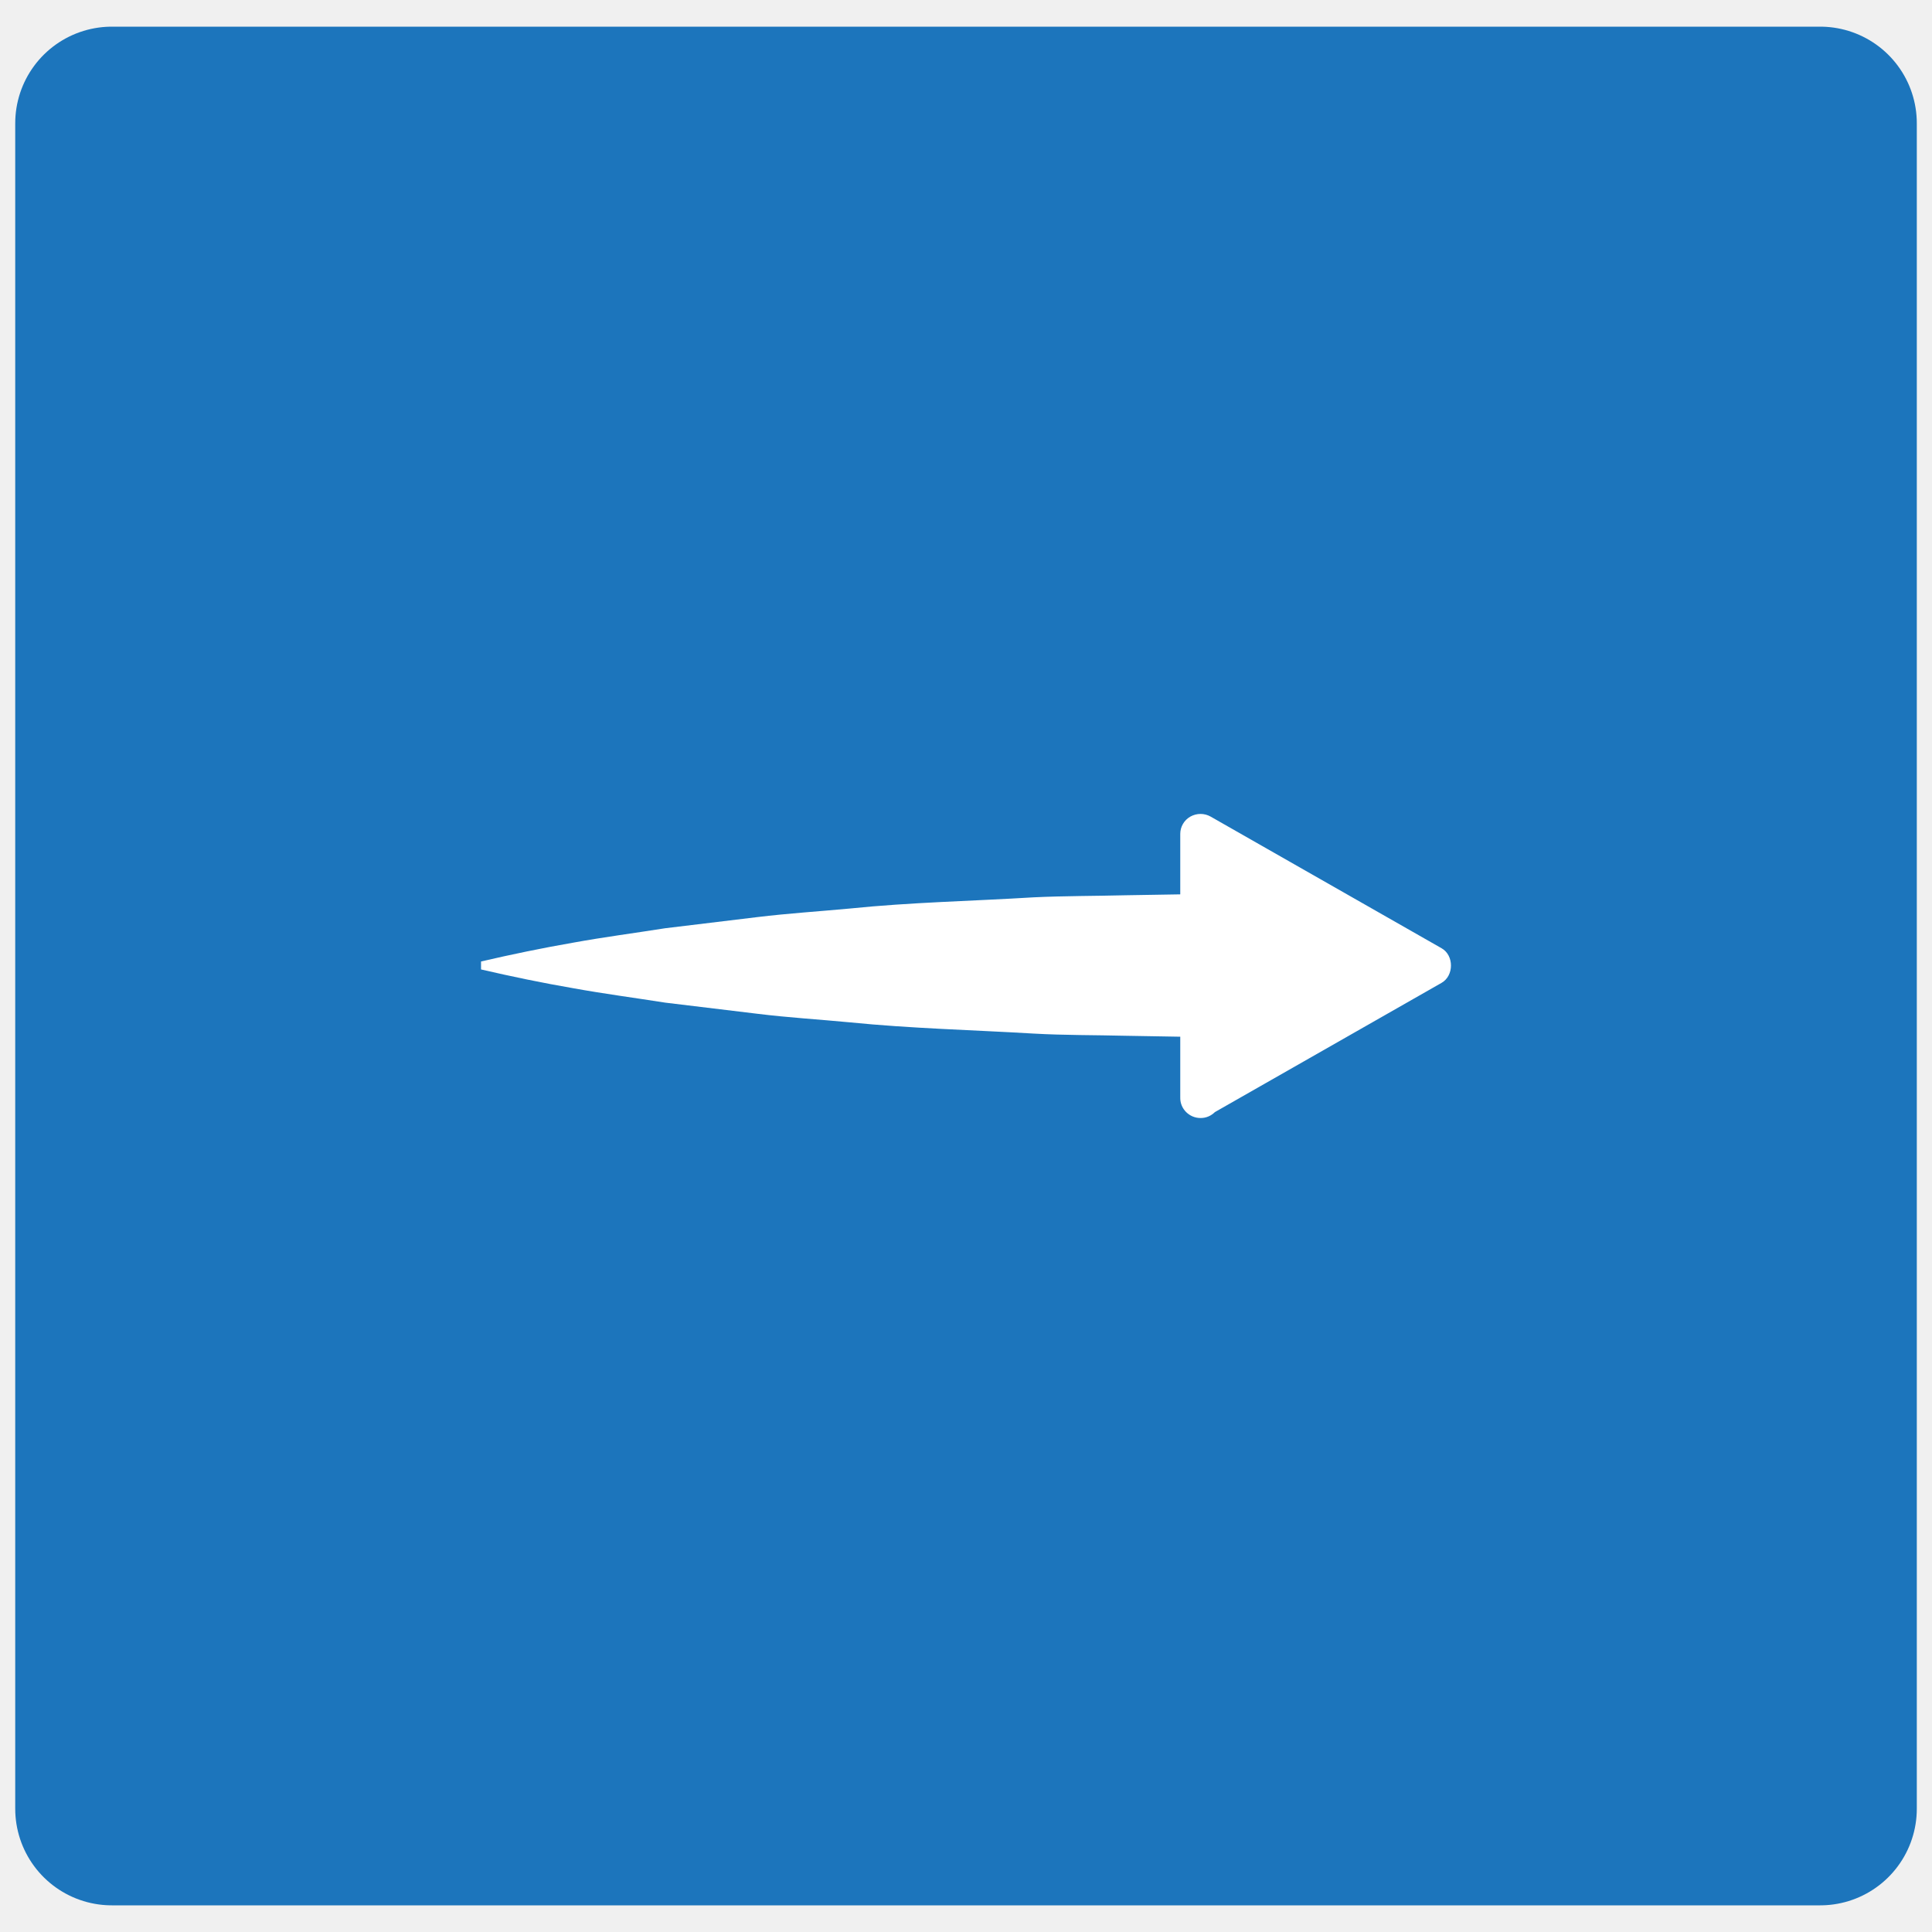
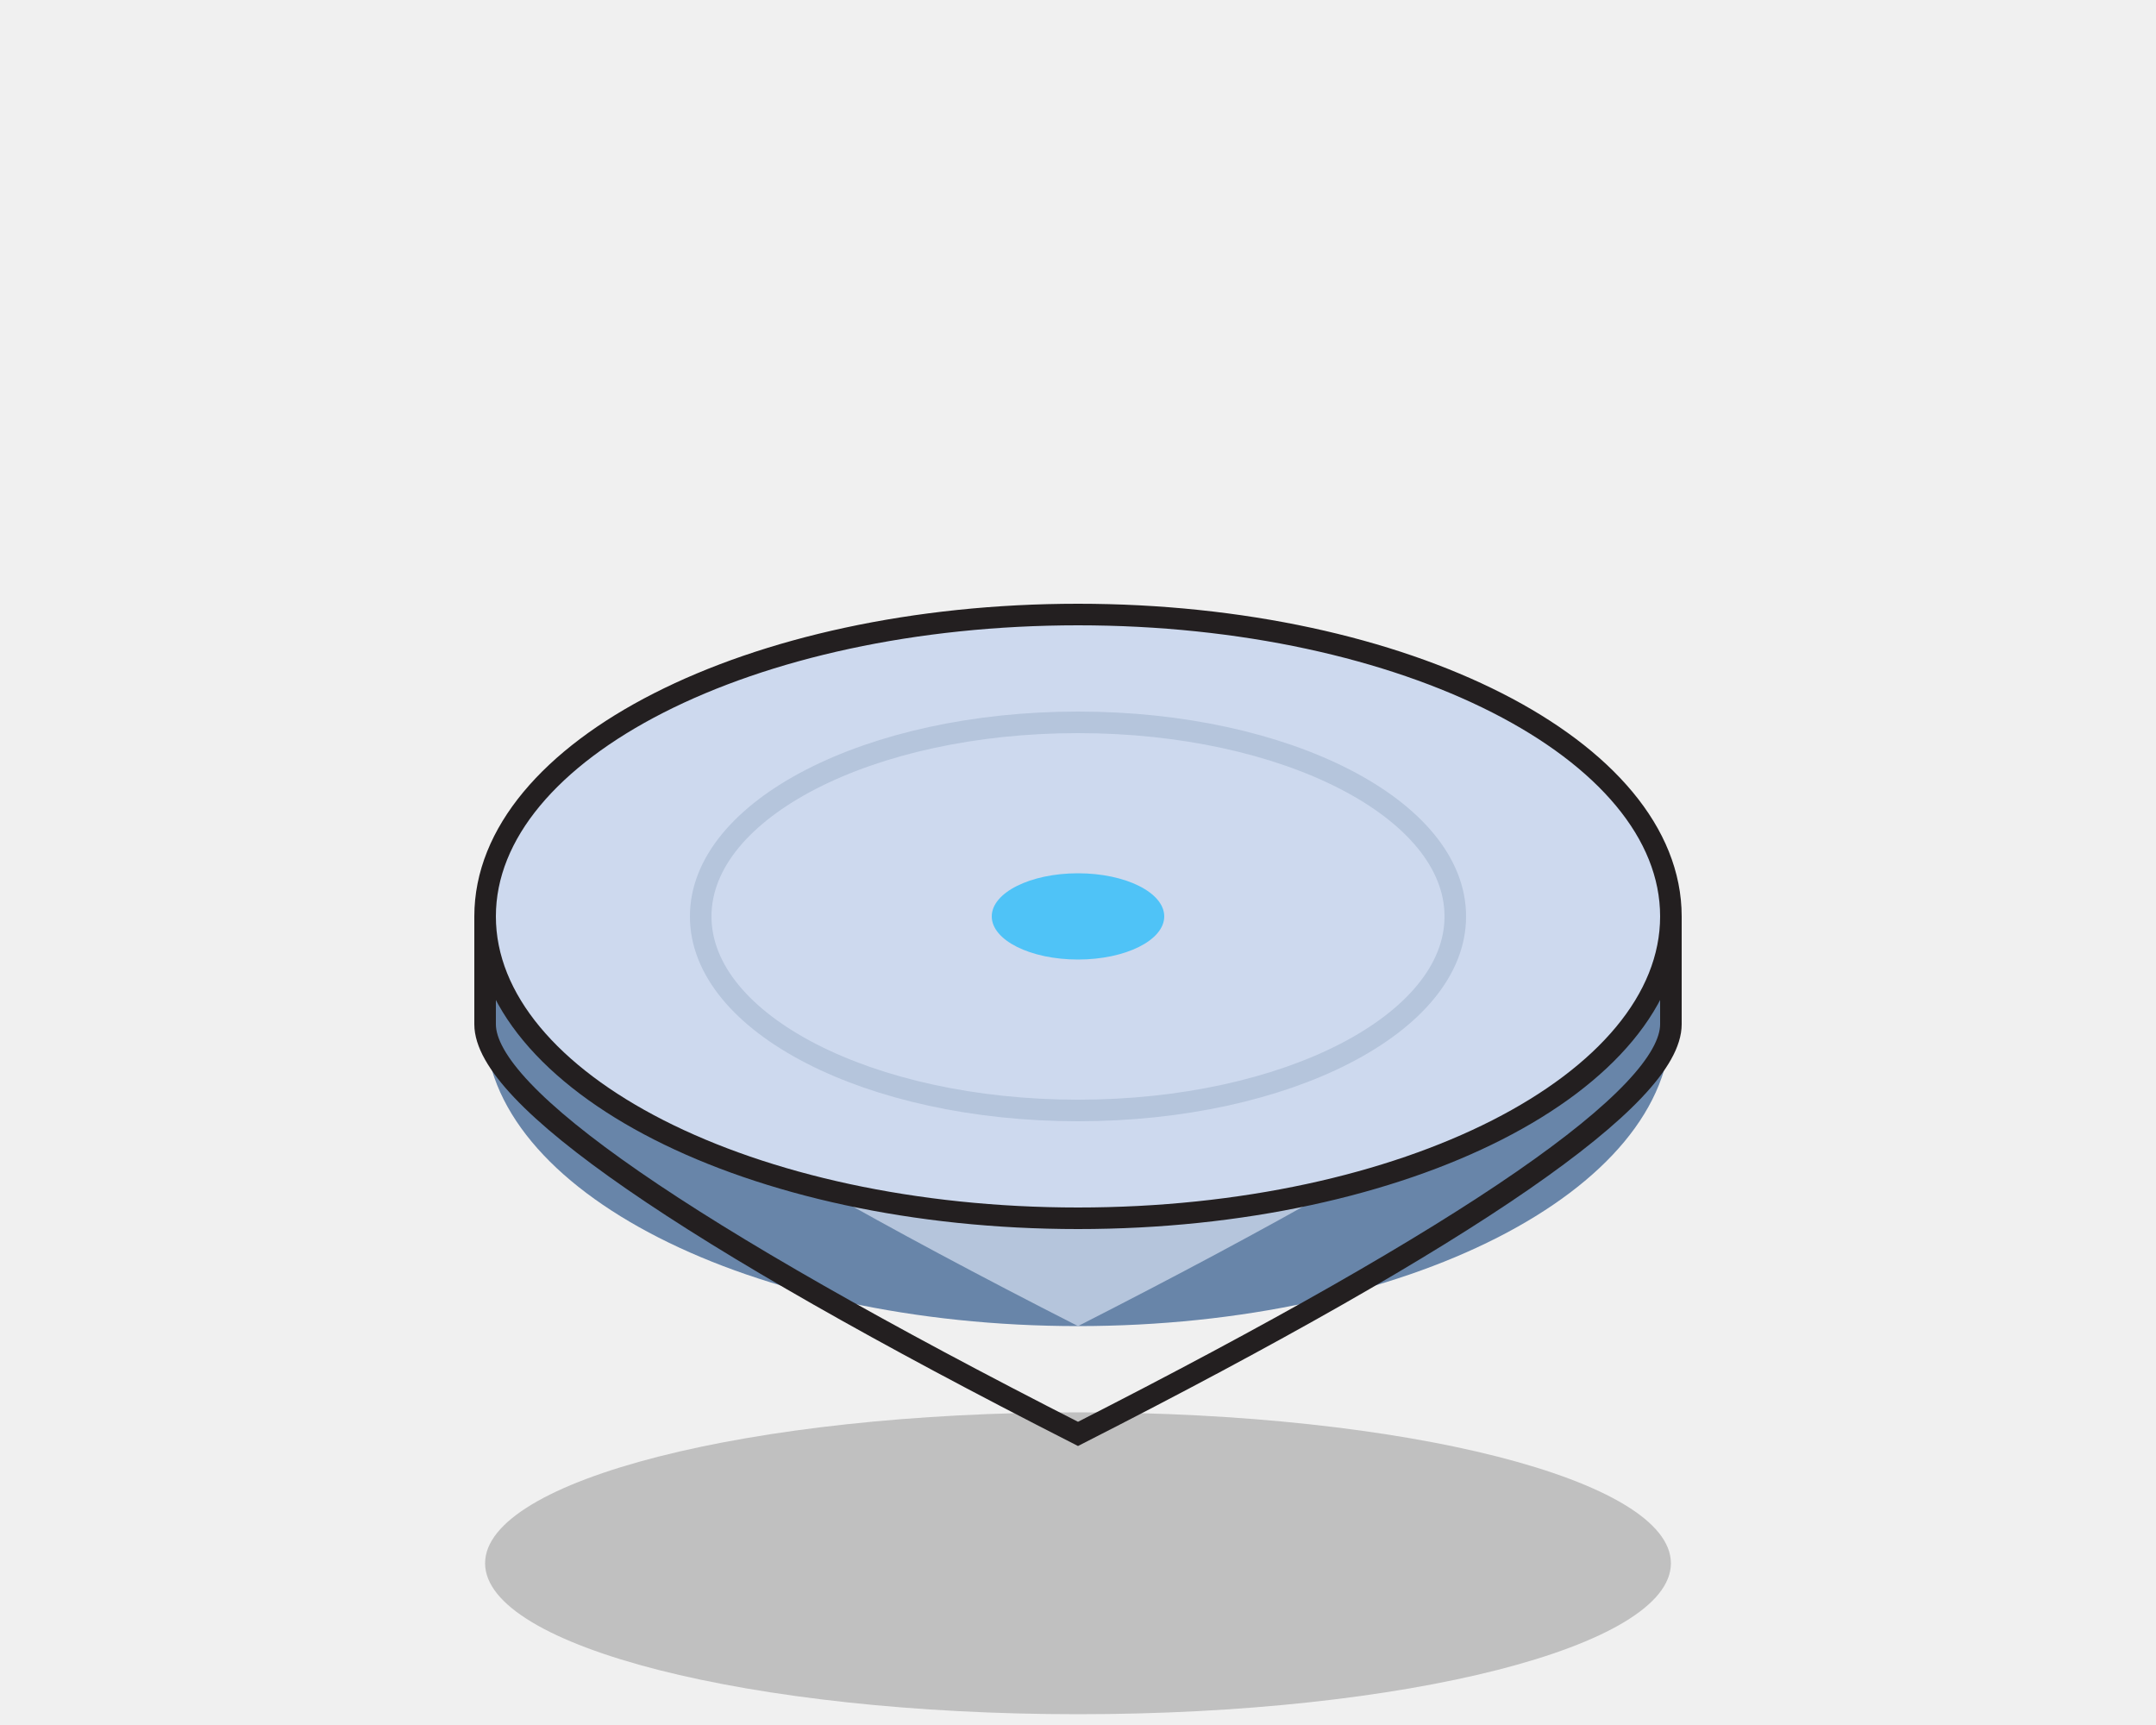
- <svg xmlns="http://www.w3.org/2000/svg" version="1.1" id="Layer_1" x="0px" y="0px" width="60px" height="60px" viewBox="0 0 60 60" enable-background="new 0 0 60 60" xml:space="preserve">
-   <rect x="3.473" y="3.828" fill="#1C75BC" stroke="#1C75BC" stroke-width="6" stroke-linecap="round" stroke-linejoin="round" stroke-miterlimit="10" width="53.055" height="52.344" />
-   <path fill="#FFFFFF" d="M37.73,34.537l7.04-4.014c0.388-0.222,0.388-0.854,0-1.074l-7.173-4.089c-0.194-0.11-0.432-0.11-0.629,0  c-0.193,0.109-0.314,0.315-0.314,0.536v1.879l-1.688,0.028c-0.954,0.024-1.908,0.019-2.861,0.064  c-1.907,0.117-3.813,0.153-5.721,0.349c-0.954,0.089-1.906,0.149-2.862,0.265l-2.861,0.346c-0.952,0.151-1.906,0.274-2.859,0.448  c-0.954,0.166-1.906,0.362-2.863,0.585v0.247c0.955,0.221,1.91,0.419,2.863,0.583c0.953,0.173,1.908,0.298,2.859,0.448l2.863,0.346  c0.952,0.118,1.906,0.174,2.857,0.265c1.912,0.192,3.816,0.237,5.724,0.35c0.953,0.054,1.907,0.044,2.861,0.068l1.688,0.029v1.881  c0,0.007,0.003,0.015,0,0.023c0,0.342,0.284,0.621,0.628,0.621C37.461,34.723,37.613,34.651,37.73,34.537z" />
+ <svg xmlns="http://www.w3.org/2000/svg" viewBox="0 0 200 160">
+   <ellipse cx="100" cy="145" rx="55" ry="14" fill="#000000" opacity="0.2" />
+   <ellipse cx="100" cy="95" rx="55" ry="28" fill="#6885A9" />
+   <path d="M45,85 Q45,95 100,123 Q155,95 155,85" fill="#B5C5DC" />
+   <ellipse cx="100" cy="85" rx="55" ry="28" fill="#CDD9EE" />
+   <ellipse cx="100" cy="85" rx="35" ry="18" fill="none" stroke="#B5C5DC" stroke-width="2" />
+   <ellipse cx="100" cy="85" rx="8" ry="4" fill="#4FC3F7" />
+   <ellipse cx="100" cy="85" rx="55" ry="28" fill="none" stroke="#231F20" stroke-width="2" />
+   <path d="M45,85 L45,95 Q45,105 100,133 Q155,105 155,95 L155,85" fill="none" stroke="#231F20" stroke-width="2" />
</svg>
